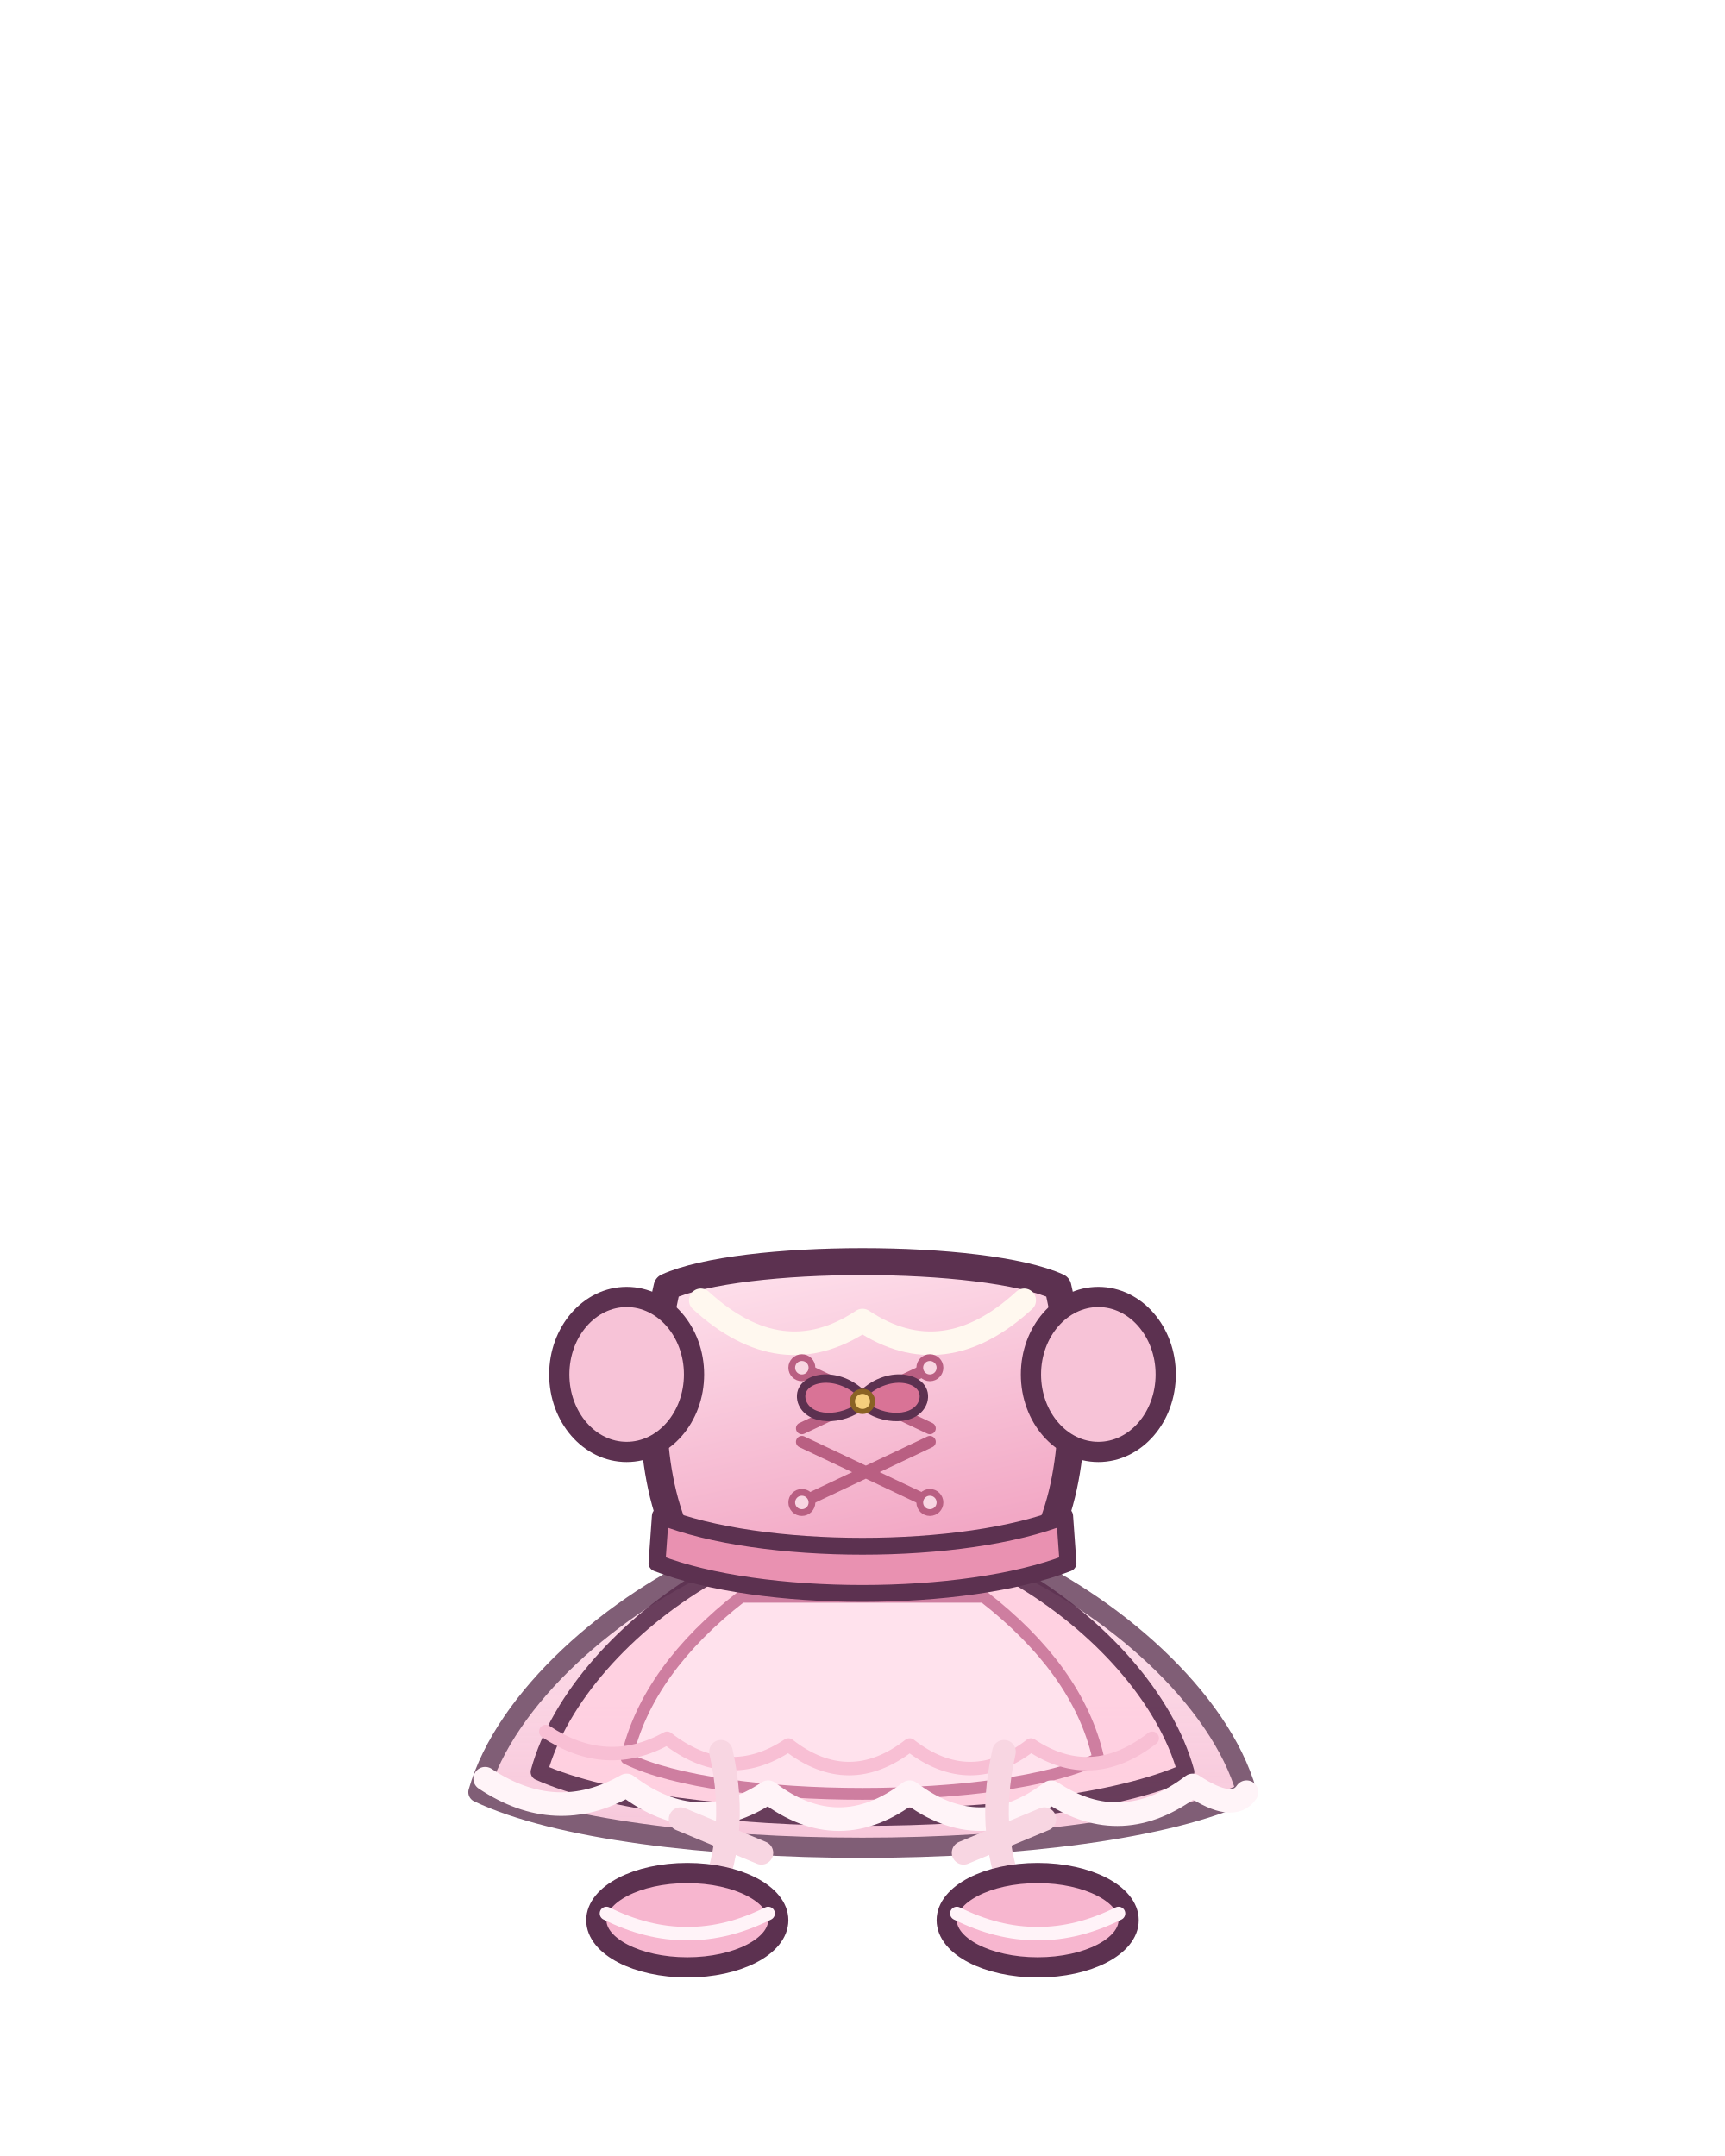
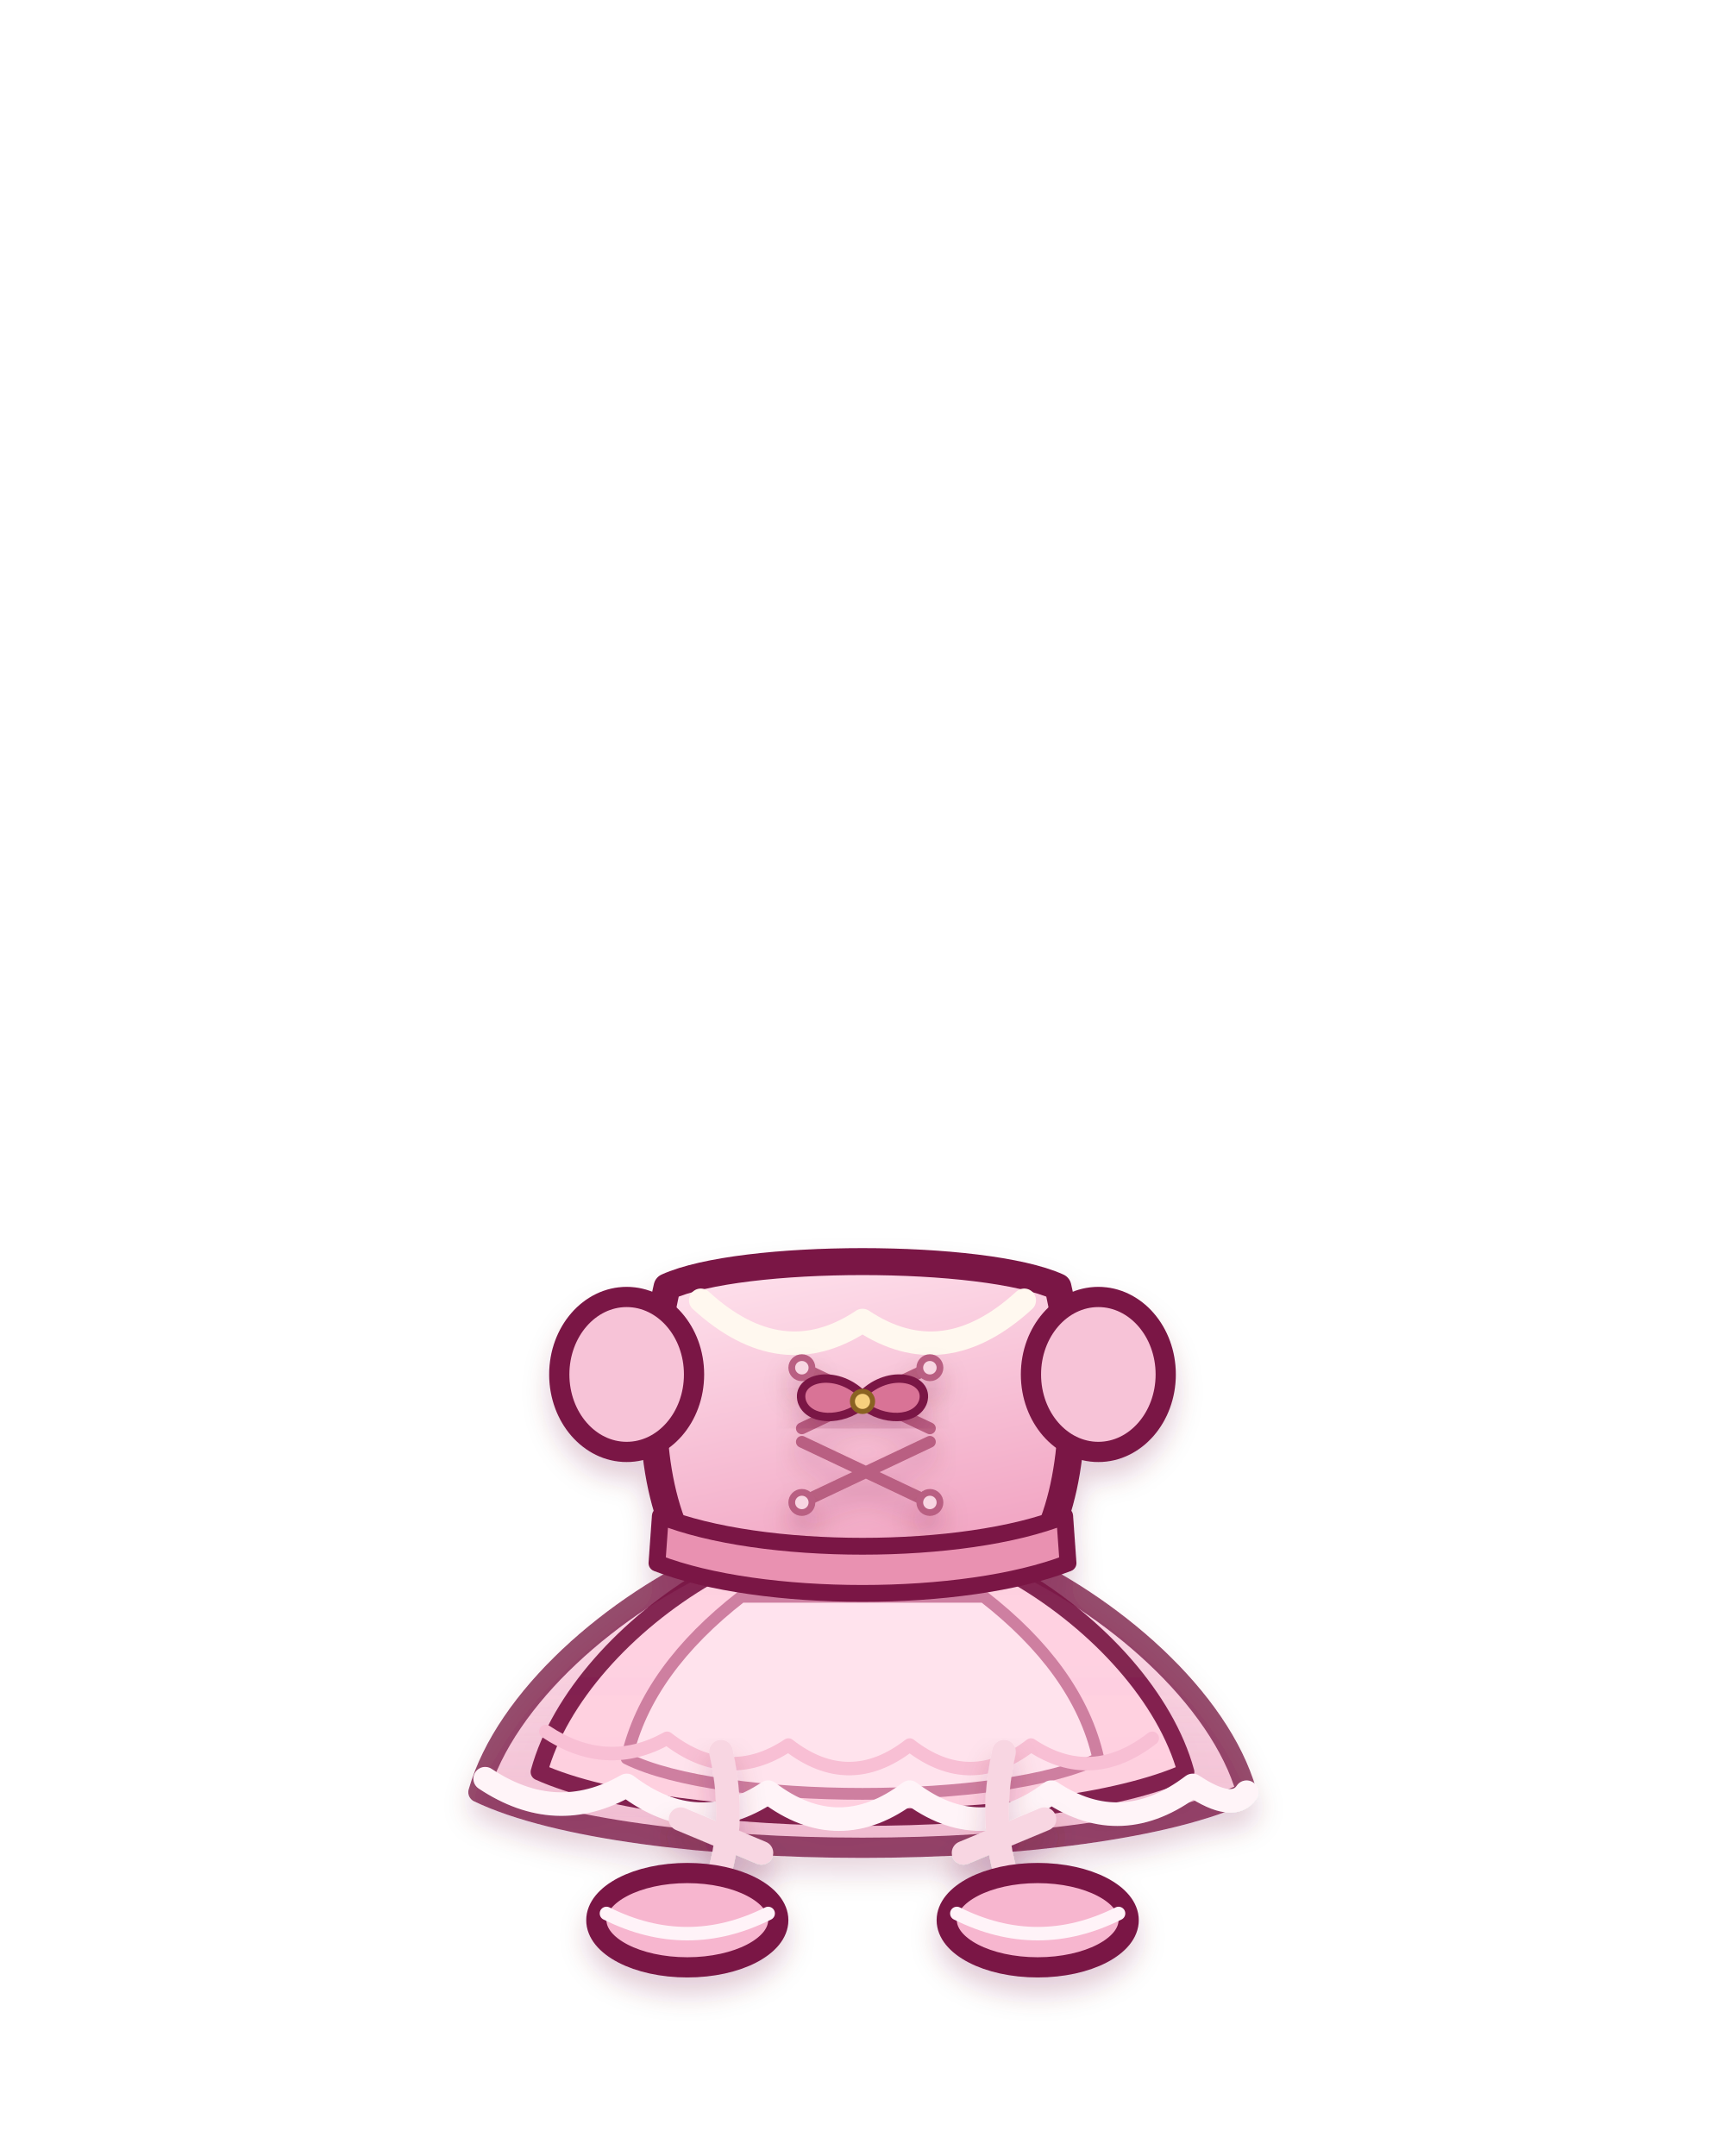
<svg xmlns="http://www.w3.org/2000/svg" viewBox="0 0 512 640" width="512" height="640">
+   <defs>
+     <filter id="glossShadow" x="-.2" y="-.2" width="1.4" height="1.5">
+       <feDropShadow dx="0" dy="5" stdDeviation="4" flood-color="#71143d" flood-opacity=".2" />
+     </filter>
+   </defs>
  <defs>
    <linearGradient id="balletBodice" x1="0" y1="0" x2="0.3" y2="1">
      <stop offset="0" stop-color="#ffe5ef" />
      <stop offset="1" stop-color="#f2a8c5" />
    </linearGradient>
    <linearGradient id="tulle" x1="0" y1="0" x2="0" y2="1">
      <stop offset="0" stop-color="#ffd9e8" stop-opacity="0.95" />
      <stop offset="1" stop-color="#f2a4c3" stop-opacity="0.78" />
    </linearGradient>
  </defs>
-   <g id="buffy-ballet-tutu" stroke-linejoin="round">
-     <path d="M214 462 C182 476 150 504 142 532 C188 554 324 554 370 532 C362 504 330 476 298 462 Z" fill="url(#tulle)" stroke="#5c3150" stroke-width="6" opacity="0.78" />
-     <path d="M210 468 C186 482 166 504 160 526 C200 544 312 544 352 526 C346 504 326 482 302 468 Z" fill="#ffd0e1" stroke="#5c3150" stroke-width="5" opacity="0.92" />
+   <g filter="url(#glossShadow)" id="buffy-ballet-tutu" stroke-linejoin="round">
+     <path d="M214 462 C182 476 150 504 142 532 C188 554 324 554 370 532 C362 504 330 476 298 462 Z" fill="url(#tulle)" stroke="#7a1645" stroke-width="6" opacity="0.78" />
+     <path d="M210 468 C186 482 166 504 160 526 C200 544 312 544 352 526 C346 504 326 482 302 468 Z" fill="#ffd0e1" stroke="#7a1645" stroke-width="5" opacity="0.92" />
    <path d="M220 474 C202 488 190 504 186 522 C214 536 298 536 326 522 C322 504 310 488 292 474 Z" fill="#ffe4ee" stroke="#c97599" stroke-width="3.5" opacity="0.9" />
    <path d="M144 528 Q165 542 186 530 Q207 546 228 532 Q249 548 270 532 Q291 548 312 532 Q333 546 354 530 Q366 538 370 532" fill="none" stroke="#fff4f8" stroke-width="7" stroke-linecap="round" />
    <path d="M162 514 Q180 526 198 516 Q216 530 234 518 Q252 532 270 518 Q288 532 306 518 Q324 530 342 516" fill="none" stroke="#f8bfd4" stroke-width="4" stroke-linecap="round" />
-     <path d="M198 382 C192 408 192 438 202 458 C226 468 286 468 310 458 C320 438 320 408 314 382 C292 372 220 372 198 382 Z" fill="url(#balletBodice)" stroke="#5c3150" stroke-width="8" />
+     <path d="M198 382 C192 408 192 438 202 458 C226 468 286 468 310 458 C320 438 320 408 314 382 C292 372 220 372 198 382 Z" fill="url(#balletBodice)" stroke="#7a1645" stroke-width="8" />
    <path d="M208 386 Q232 408 256 392 Q280 408 304 386" fill="none" stroke="#fff8ef" stroke-width="7" stroke-linecap="round" />
-     <g fill="none" stroke="#b95f82" stroke-width="3.5" stroke-linecap="round">
+     <g filter="url(#glossShadow)" fill="none" stroke="#b95f82" stroke-width="3.5" stroke-linecap="round">
      <path d="M238 406 L276 424 M276 406 L238 424 M238 428 L276 446 M276 428 L238 446" />
    </g>
-     <g fill="#f8d6e2" stroke="#b95f82" stroke-width="2">
+     <g filter="url(#glossShadow)" fill="#f8d6e2" stroke="#b95f82" stroke-width="2">
      <circle cx="238" cy="406" r="3" />
      <circle cx="276" cy="406" r="3" />
      <circle cx="238" cy="446" r="3" />
      <circle cx="276" cy="446" r="3" />
    </g>
-     <ellipse cx="186" cy="408" rx="20" ry="23" fill="#f7c3d7" stroke="#5c3150" stroke-width="6" />
-     <ellipse cx="326" cy="408" rx="20" ry="23" fill="#f7c3d7" stroke="#5c3150" stroke-width="6" />
-     <path d="M196 450 C226 462 286 462 316 450 L317 464 C286 476 226 476 195 464 Z" fill="#e991b1" stroke="#5c3150" stroke-width="5" />
-     <g fill="none" stroke="#f8d6e2" stroke-width="7" stroke-linecap="round">
+     <ellipse cx="186" cy="408" rx="20" ry="23" fill="#f7c3d7" stroke="#7a1645" stroke-width="6" />
+     <ellipse cx="326" cy="408" rx="20" ry="23" fill="#f7c3d7" stroke="#7a1645" stroke-width="6" />
+     <path d="M196 450 C226 462 286 462 316 450 L317 464 C286 476 226 476 195 464 Z" fill="#e991b1" stroke="#7a1645" stroke-width="5" />
+     <g filter="url(#glossShadow)" fill="none" stroke="#f8d6e2" stroke-width="7" stroke-linecap="round">
      <path d="M214 520 C218 538 216 552 210 566" />
      <path d="M298 520 C294 538 296 552 302 566" />
      <path d="M202 540 L226 550 M310 540 L286 550" />
    </g>
-     <ellipse cx="204" cy="570" rx="27" ry="14" fill="#f7b6cf" stroke="#5c3150" stroke-width="6" />
-     <ellipse cx="308" cy="570" rx="27" ry="14" fill="#f7b6cf" stroke="#5c3150" stroke-width="6" />
+     <ellipse cx="204" cy="570" rx="27" ry="14" fill="#f7b6cf" stroke="#7a1645" stroke-width="6" />
+     <ellipse cx="308" cy="570" rx="27" ry="14" fill="#f7b6cf" stroke="#7a1645" stroke-width="6" />
    <path d="M180 568 Q204 580 228 568 M284 568 Q308 580 332 568" fill="none" stroke="#fff3f8" stroke-width="4" stroke-linecap="round" />
-     <g transform="translate(256 414)">
-       <path d="M0 0 C-8 -8 -20 -5 -18 2 C-16 8 -6 8 0 3 Z" fill="#d97396" stroke="#5c3150" stroke-width="2.5" />
-       <path d="M0 0 C8 -8 20 -5 18 2 C16 8 6 8 0 3 Z" fill="#d97396" stroke="#5c3150" stroke-width="2.5" />
+     <g filter="url(#glossShadow)" transform="translate(256 414)">
+       <path d="M0 0 C-8 -8 -20 -5 -18 2 C-16 8 -6 8 0 3 Z" fill="#d97396" stroke="#7a1645" stroke-width="2.5" />
+       <path d="M0 0 C8 -8 20 -5 18 2 C16 8 6 8 0 3 Z" fill="#d97396" stroke="#7a1645" stroke-width="2.5" />
      <circle cx="0" cy="2" r="3" fill="#f6cf7d" stroke="#8a6224" stroke-width="1.5" />
    </g>
  </g>
</svg>
